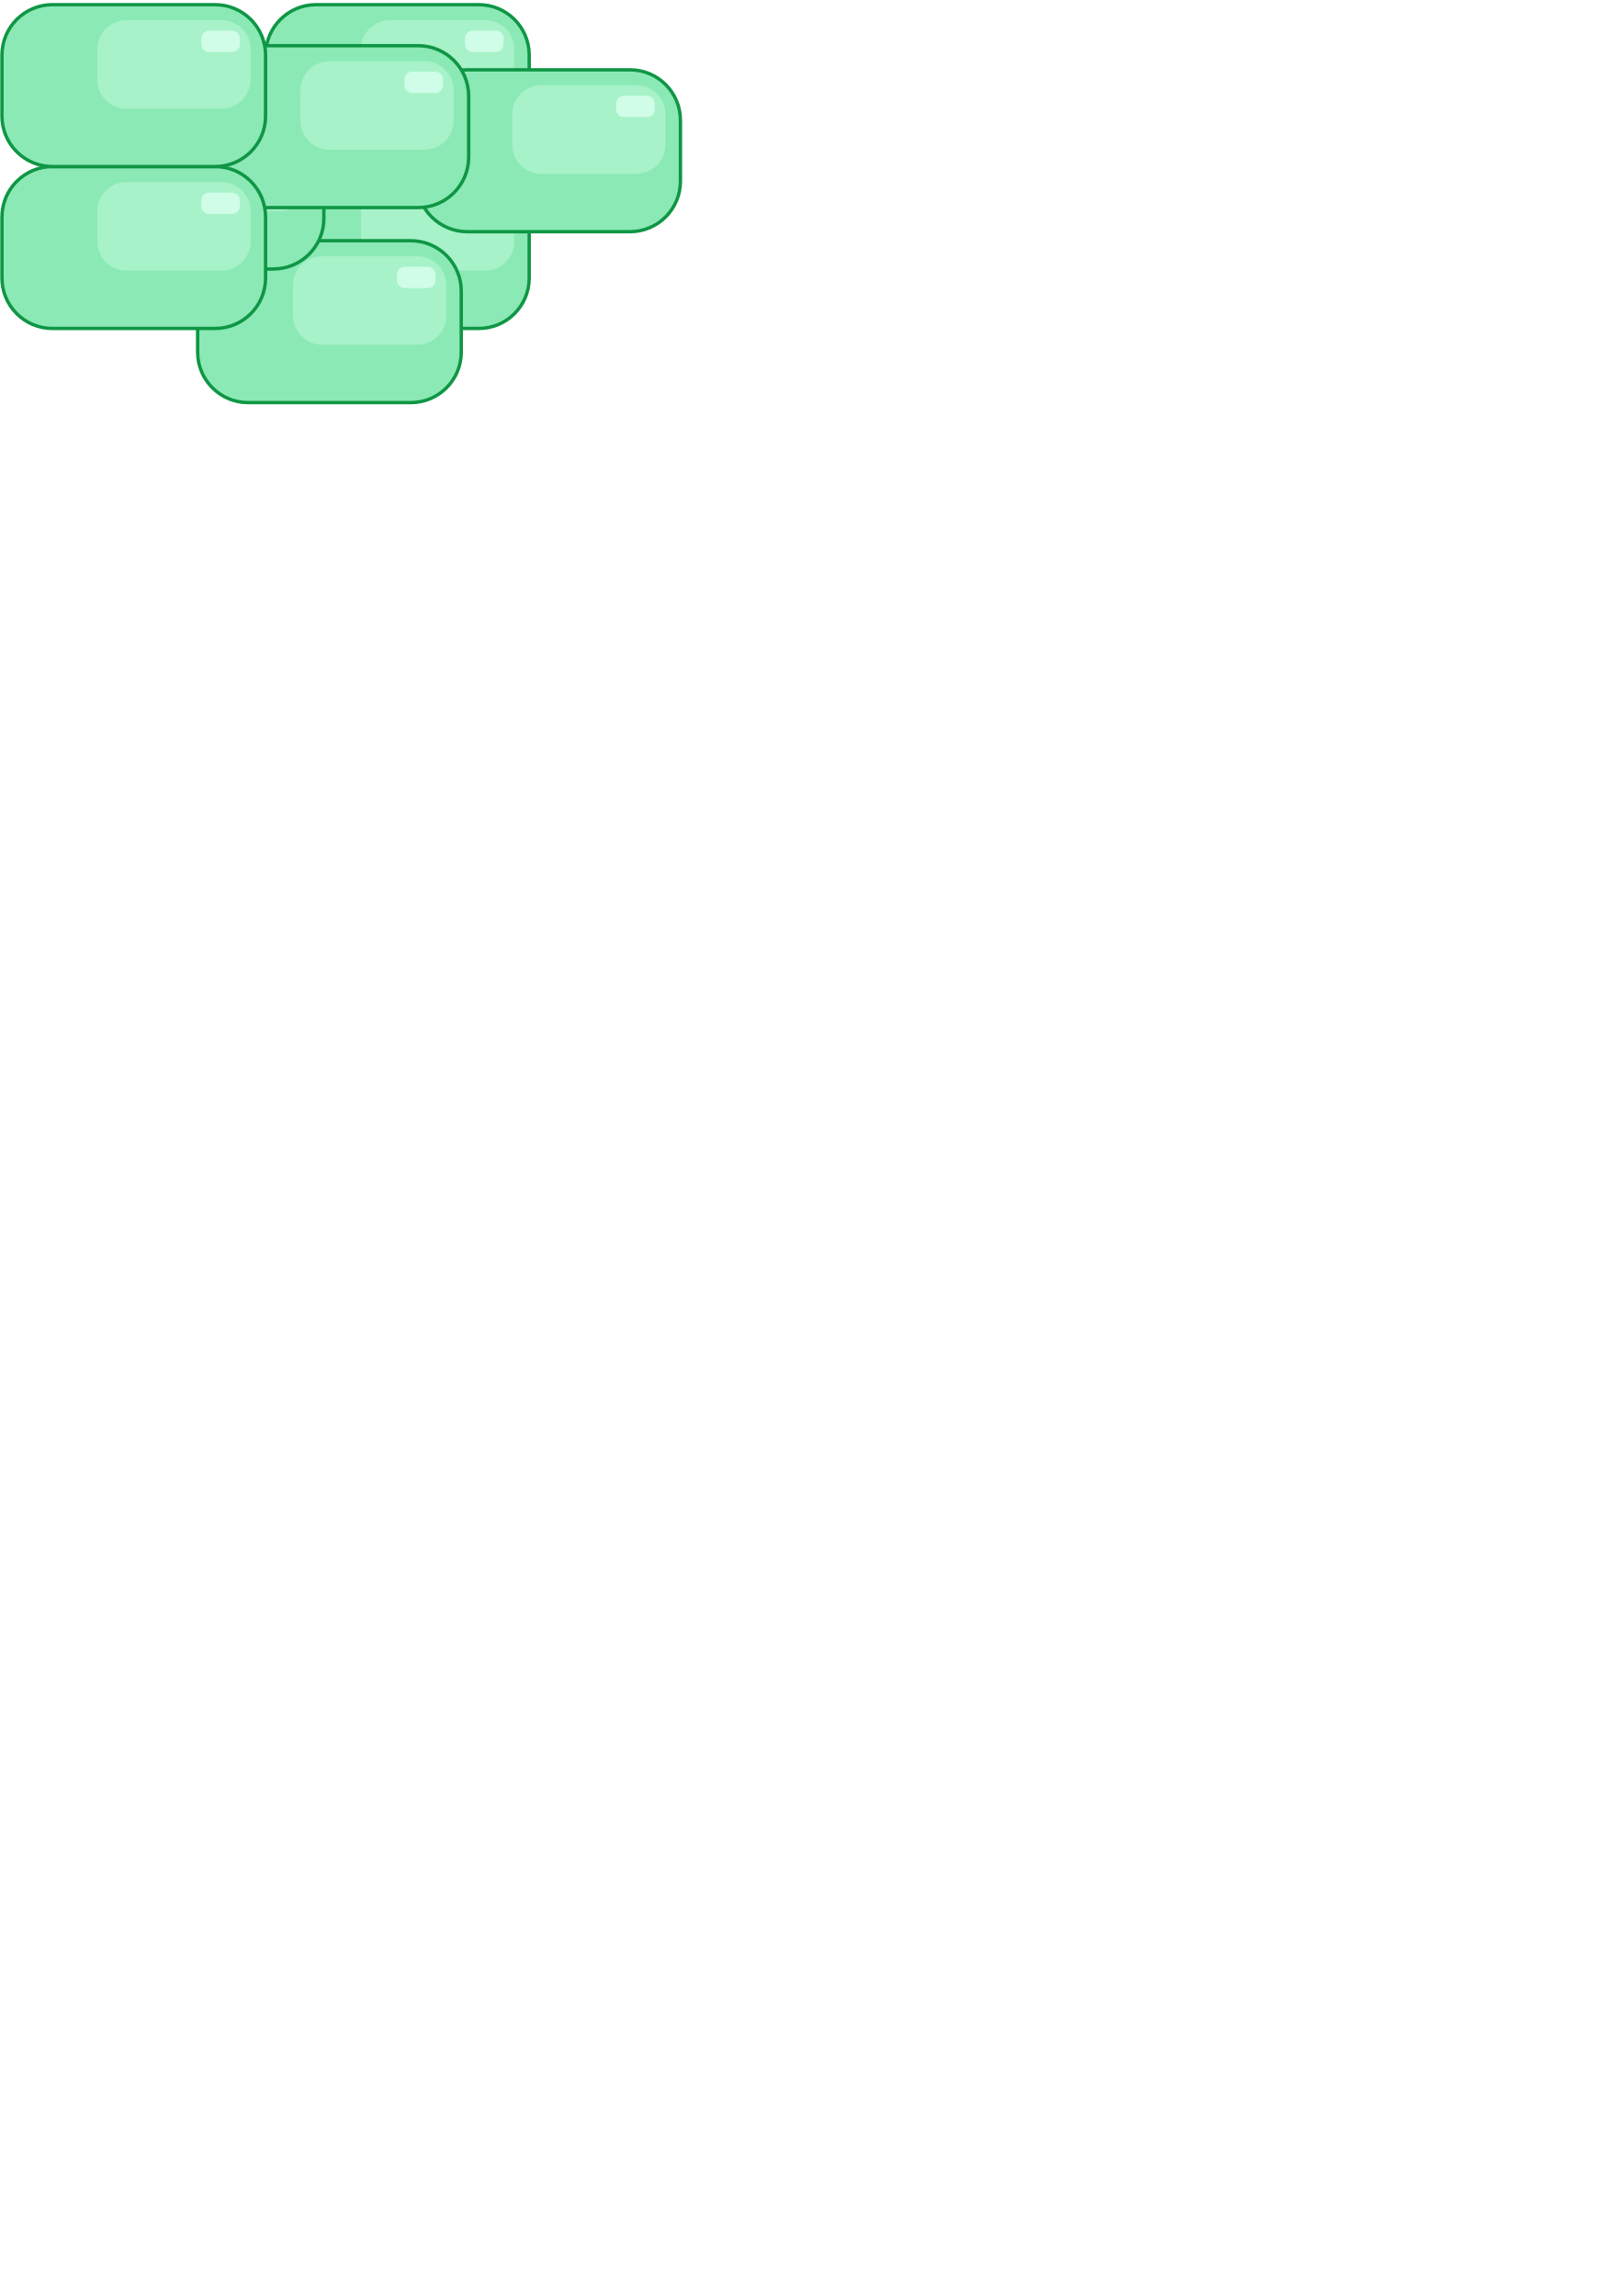
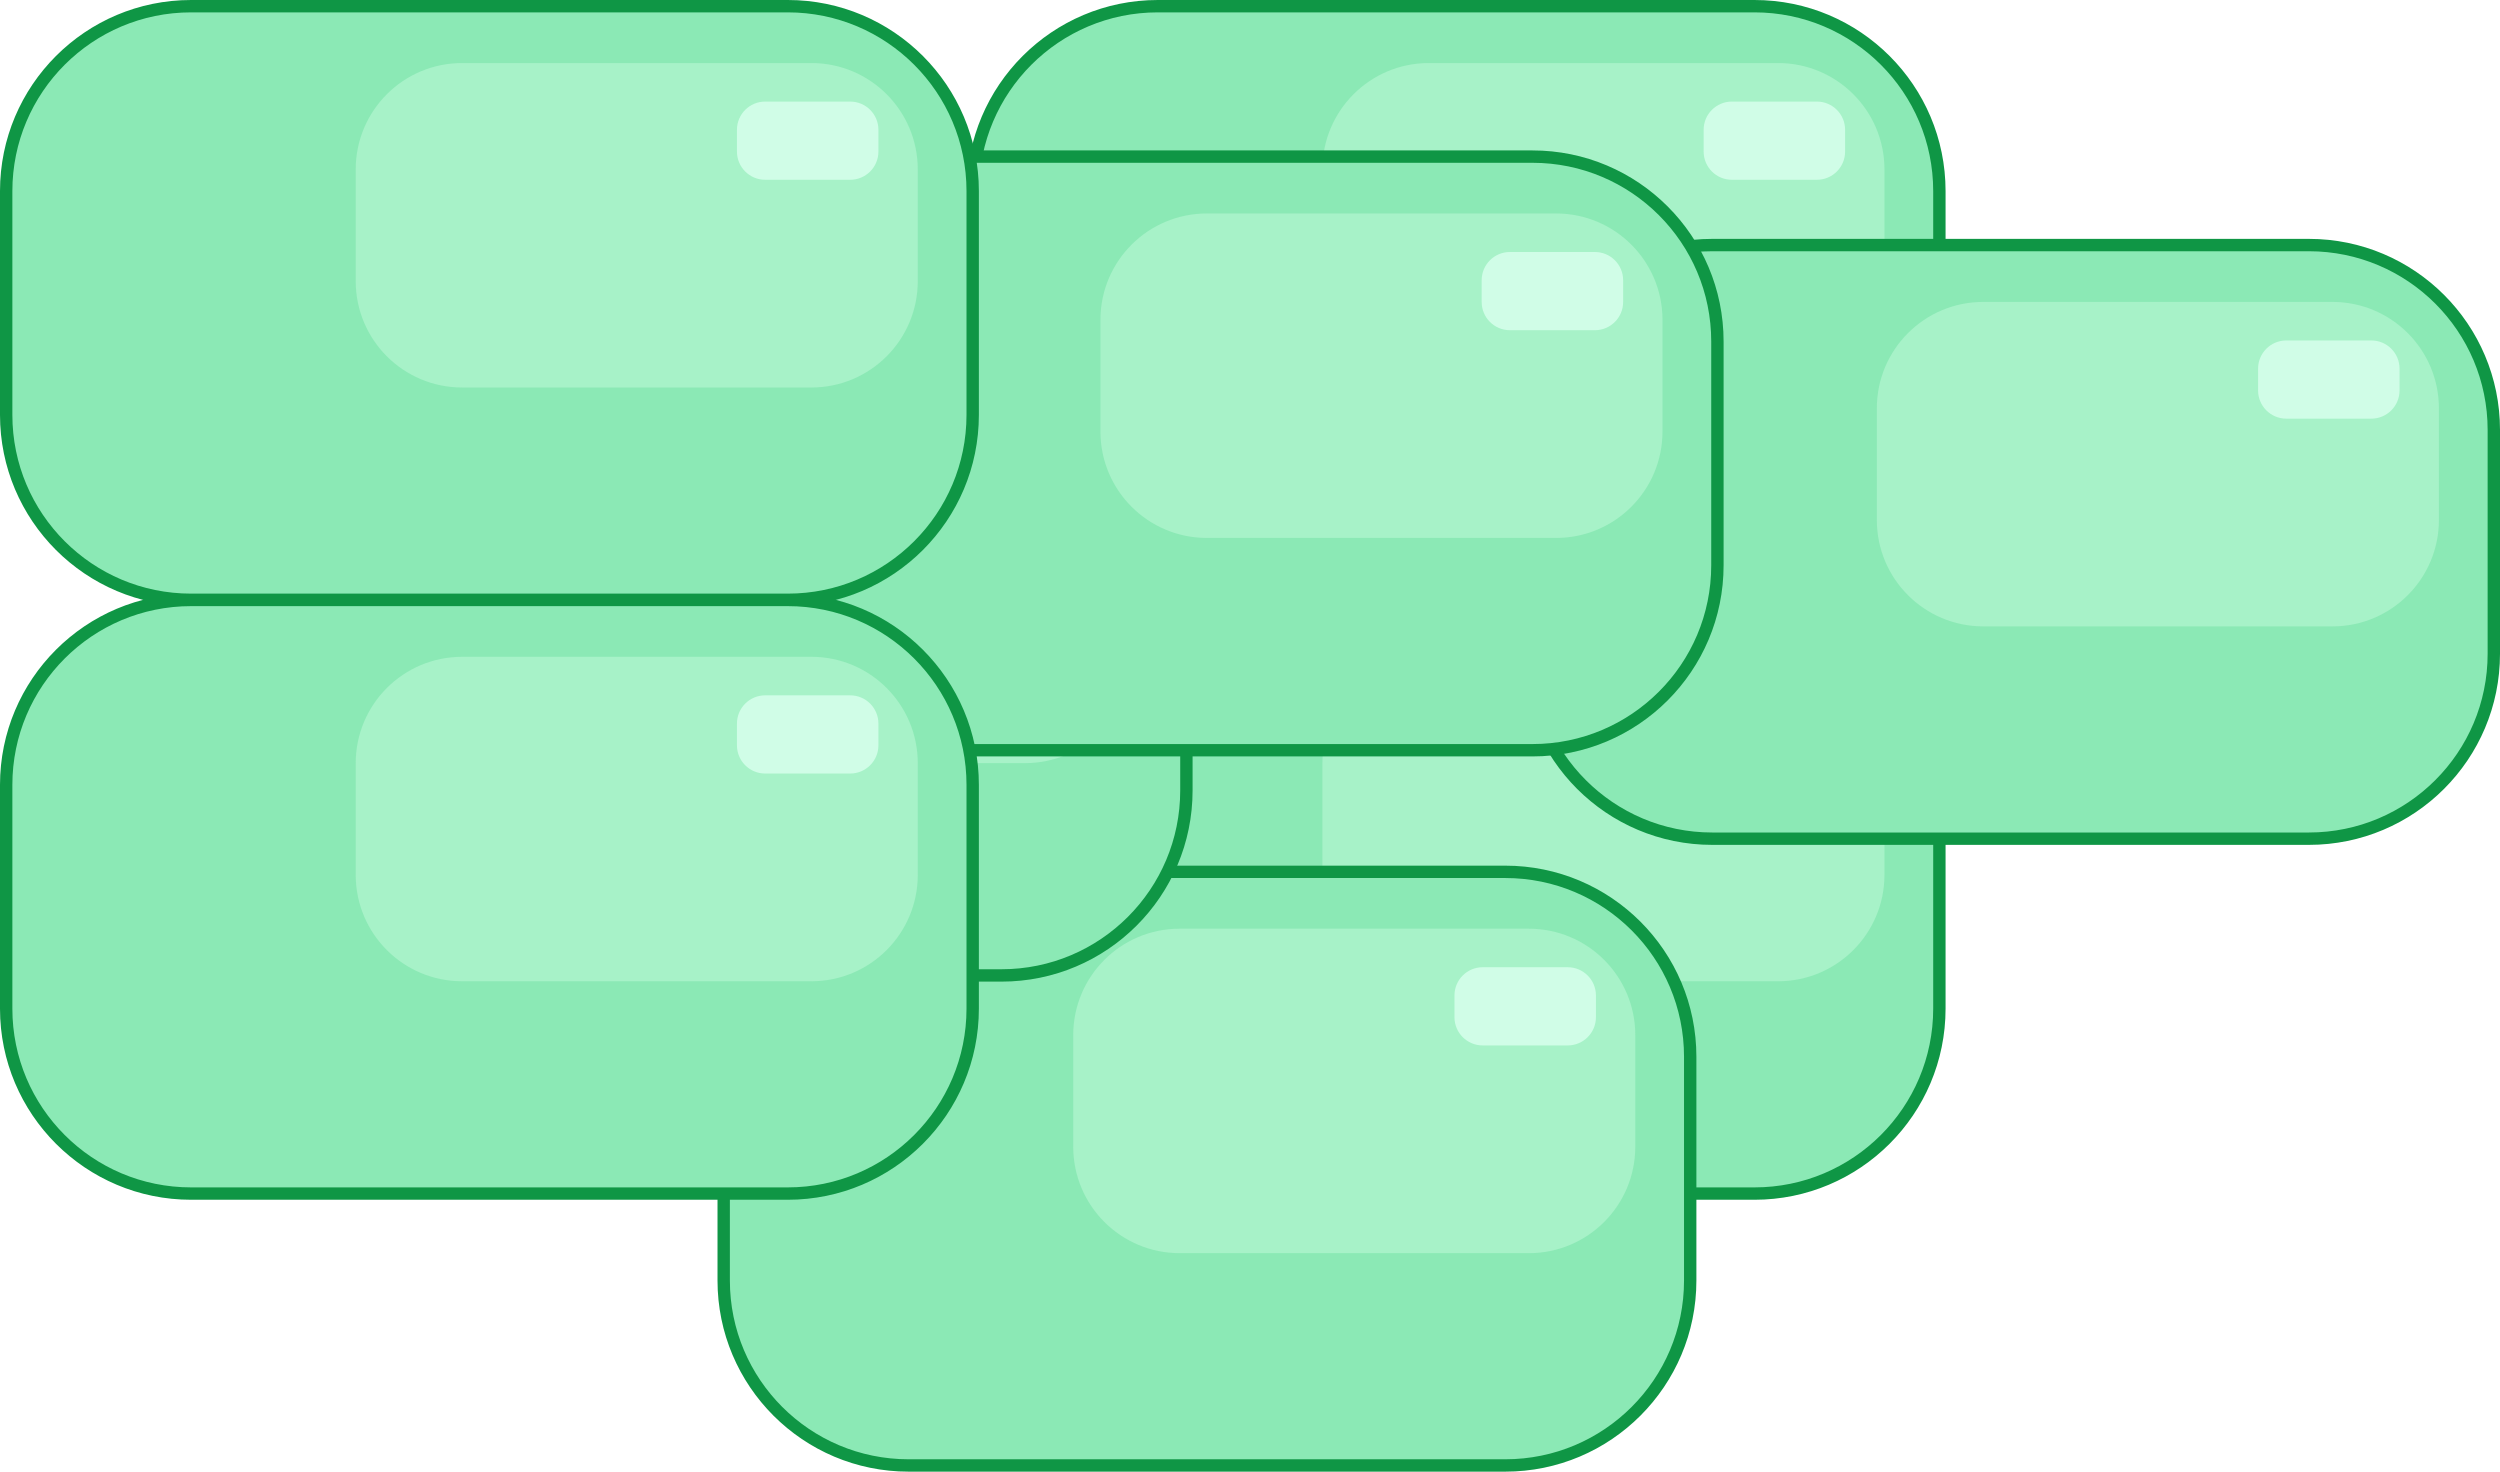
- <svg xmlns="http://www.w3.org/2000/svg" width="210mm" height="297mm" viewBox="0 0 210 297" version="1.1" id="svg1">
+ <svg xmlns="http://www.w3.org/2000/svg" width="88.184mm" height="51.91mm" viewBox="0 0 88.184 51.91" version="1.1" id="svg1">
  <defs id="defs1" />
-   <g id="g46-1" transform="matrix(0.570401,0,0,0.570401,-4.40548,-64.07617)" style="display:inline">
+   <g id="g46-1" transform="matrix(0.570401,0,0,0.570401,-4.441292,-64.46241)" style="display:inline">
    <g id="g42-6-2-7" transform="translate(58.96368,69.39495)" style="display:inline">
      <rect style="fill:#8be9b5;fill-opacity:1;stroke:none;stroke-width:0.765;stroke-dasharray:none;stroke-opacity:1" id="rect2-2-7-5-2-2-9" width="59.769" height="36.71" x="8.985" y="44" ry="11.437" />
      <rect style="fill:#acf3cb;fill-opacity:0.851;stroke-width:0.149;paint-order:fill markers stroke" id="rect2-3-7-2-2-09-5-1" width="34.758" height="20.065" x="30.6" y="47.516" ry="6.579" />
      <rect style="fill:#d6ffec;fill-opacity:0.869;stroke-width:0.037" id="rect2-3-8-9-5-6-83-5-2" width="8.748" height="4.836" x="54.176" y="49.899" ry="1.745" />
      <rect style="fill:none;fill-opacity:1;stroke:#0f9645;stroke-width:0.765;stroke-dasharray:none;stroke-opacity:1" id="rect2-7-1-65-1-5-9-0" width="59.769" height="36.71" x="8.985" y="44" ry="11.437" />
    </g>
    <g id="g42-6-2-0-1" transform="translate(58.96368,106.1132)" style="display:inline">
      <rect style="fill:#8be9b5;fill-opacity:1;stroke:none;stroke-width:0.765;stroke-dasharray:none;stroke-opacity:1" id="rect2-2-7-5-2-2-1-5" width="59.769" height="36.71" x="8.985" y="44" ry="11.437" />
      <rect style="fill:#acf3cb;fill-opacity:0.851;stroke-width:0.149;paint-order:fill markers stroke" id="rect2-3-7-2-2-09-5-2-6" width="34.758" height="20.065" x="30.6" y="47.516" ry="6.579" />
      <rect style="fill:#d6ffec;fill-opacity:0.869;stroke-width:0.037" id="rect2-3-8-9-5-6-83-5-7-5" width="8.748" height="4.836" x="54.176" y="49.899" ry="1.745" />
      <rect style="fill:none;fill-opacity:1;stroke:#0f9645;stroke-width:0.765;stroke-dasharray:none;stroke-opacity:1" id="rect2-7-1-65-1-5-9-7-2" width="59.769" height="36.71" x="8.985" y="44" ry="11.437" />
    </g>
    <g id="g42-6-2-0-1-3" transform="translate(93.25011,84.16696)" style="display:inline">
      <rect style="fill:#8be9b5;fill-opacity:1;stroke:none;stroke-width:0.765;stroke-dasharray:none;stroke-opacity:1" id="rect2-2-7-5-2-2-1-5-9" width="59.769" height="36.71" x="8.985" y="44" ry="11.437" />
      <rect style="fill:#acf3cb;fill-opacity:0.851;stroke-width:0.149;paint-order:fill markers stroke" id="rect2-3-7-2-2-09-5-2-6-2" width="34.758" height="20.065" x="30.6" y="47.516" ry="6.579" />
      <rect style="fill:#d6ffec;fill-opacity:0.869;stroke-width:0.037" id="rect2-3-8-9-5-6-83-5-7-5-7" width="8.748" height="4.836" x="54.176" y="49.899" ry="1.745" />
      <rect style="fill:none;fill-opacity:1;stroke:#0f9645;stroke-width:0.765;stroke-dasharray:none;stroke-opacity:1" id="rect2-7-1-65-1-5-9-7-2-1" width="59.769" height="36.71" x="8.985" y="44" ry="11.437" />
    </g>
    <g id="g42-6-2-0-1-3-9" transform="translate(12.05822,92.69598)" style="display:inline">
      <rect style="fill:#8be9b5;fill-opacity:1;stroke:none;stroke-width:0.765;stroke-dasharray:none;stroke-opacity:1" id="rect2-2-7-5-2-2-1-5-9-1" width="59.769" height="36.71" x="8.985" y="44" ry="11.437" />
      <rect style="fill:#acf3cb;fill-opacity:0.851;stroke-width:0.149;paint-order:fill markers stroke" id="rect2-3-7-2-2-09-5-2-6-2-1" width="34.758" height="20.065" x="30.6" y="47.516" ry="6.579" />
      <rect style="fill:#d6ffec;fill-opacity:0.869;stroke-width:0.037" id="rect2-3-8-9-5-6-83-5-7-5-7-3" width="8.748" height="4.836" x="54.176" y="49.899" ry="1.745" />
      <rect style="fill:none;fill-opacity:1;stroke:#0f9645;stroke-width:0.765;stroke-dasharray:none;stroke-opacity:1" id="rect2-7-1-65-1-5-9-7-2-1-9" width="59.769" height="36.71" x="8.985" y="44" ry="11.437" />
    </g>
    <g id="g42-6-2-0-1-3-0" transform="translate(43.5547,122.927)" style="display:inline">
      <rect style="fill:#8be9b5;fill-opacity:1;stroke:none;stroke-width:0.765;stroke-dasharray:none;stroke-opacity:1" id="rect2-2-7-5-2-2-1-5-9-6" width="59.769" height="36.71" x="8.985" y="44" ry="11.437" />
      <rect style="fill:#acf3cb;fill-opacity:0.851;stroke-width:0.149;paint-order:fill markers stroke" id="rect2-3-7-2-2-09-5-2-6-2-0" width="34.758" height="20.065" x="30.6" y="47.516" ry="6.579" />
      <rect style="fill:#d6ffec;fill-opacity:0.869;stroke-width:0.037" id="rect2-3-8-9-5-6-83-5-7-5-7-1" width="8.748" height="4.836" x="54.176" y="49.899" ry="1.745" />
      <rect style="fill:none;fill-opacity:1;stroke:#0f9645;stroke-width:0.765;stroke-dasharray:none;stroke-opacity:1" id="rect2-7-1-65-1-5-9-7-2-1-6" width="59.769" height="36.71" x="8.985" y="44" ry="11.437" />
    </g>
    <g id="g42-6-2-0-1-3-09" transform="translate(12.39917,92.62356)" style="display:inline">
      <rect style="fill:#8be9b5;fill-opacity:1;stroke:none;stroke-width:0.765;stroke-dasharray:none;stroke-opacity:1" id="rect2-2-7-5-2-2-1-5-9-3" width="59.769" height="36.71" x="8.985" y="44" ry="11.437" />
      <rect style="fill:#acf3cb;fill-opacity:0.851;stroke-width:0.149;paint-order:fill markers stroke" id="rect2-3-7-2-2-09-5-2-6-2-6" width="34.758" height="20.065" x="30.6" y="47.516" ry="6.579" />
      <rect style="fill:#d6ffec;fill-opacity:0.869;stroke-width:0.037" id="rect2-3-8-9-5-6-83-5-7-5-7-9" width="8.748" height="4.836" x="54.176" y="49.899" ry="1.745" />
      <rect style="fill:none;fill-opacity:1;stroke:#0f9645;stroke-width:0.765;stroke-dasharray:none;stroke-opacity:1" id="rect2-7-1-65-1-5-9-7-2-1-90" width="59.769" height="36.71" x="8.985" y="44" ry="11.437" />
    </g>
    <g id="g42-6-2-0-1-3-8" transform="translate(45.23716,78.69743)" style="display:inline">
      <rect style="fill:#8be9b5;fill-opacity:1;stroke:none;stroke-width:0.765;stroke-dasharray:none;stroke-opacity:1" id="rect2-2-7-5-2-2-1-5-9-8" width="59.769" height="36.71" x="8.985" y="44" ry="11.437" />
      <rect style="fill:#acf3cb;fill-opacity:0.851;stroke-width:0.149;paint-order:fill markers stroke" id="rect2-3-7-2-2-09-5-2-6-2-3" width="34.758" height="20.065" x="30.6" y="47.516" ry="6.579" />
      <rect style="fill:#d6ffec;fill-opacity:0.869;stroke-width:0.037" id="rect2-3-8-9-5-6-83-5-7-5-7-14" width="8.748" height="4.836" x="54.176" y="49.899" ry="1.745" />
      <rect style="fill:none;fill-opacity:1;stroke:#0f9645;stroke-width:0.765;stroke-dasharray:none;stroke-opacity:1" id="rect2-7-1-65-1-5-9-7-2-1-60" width="59.769" height="36.71" x="8.985" y="44" ry="11.437" />
    </g>
    <g id="g42-6-2-0" transform="translate(-0.816635,106.1132)" style="display:inline">
      <rect style="fill:#8be9b5;fill-opacity:1;stroke:none;stroke-width:0.765;stroke-dasharray:none;stroke-opacity:1" id="rect2-2-7-5-2-2-1" width="59.769" height="36.71" x="8.985" y="44" ry="11.437" />
      <rect style="fill:#acf3cb;fill-opacity:0.851;stroke-width:0.149;paint-order:fill markers stroke" id="rect2-3-7-2-2-09-5-2" width="34.758" height="20.065" x="30.6" y="47.516" ry="6.579" />
      <rect style="fill:#d6ffec;fill-opacity:0.869;stroke-width:0.037" id="rect2-3-8-9-5-6-83-5-7" width="8.748" height="4.836" x="54.176" y="49.899" ry="1.745" />
      <rect style="fill:none;fill-opacity:1;stroke:#0f9645;stroke-width:0.765;stroke-dasharray:none;stroke-opacity:1" id="rect2-7-1-65-1-5-9-7" width="59.769" height="36.71" x="8.985" y="44" ry="11.437" />
    </g>
    <g id="g42-6-2" transform="translate(-0.816635,69.39495)" style="display:inline">
      <rect style="fill:#8be9b5;fill-opacity:1;stroke:none;stroke-width:0.765;stroke-dasharray:none;stroke-opacity:1" id="rect2-2-7-5-2-2" width="59.769" height="36.71" x="8.985" y="44" ry="11.437" />
      <rect style="fill:#acf3cb;fill-opacity:0.851;stroke-width:0.149;paint-order:fill markers stroke" id="rect2-3-7-2-2-09-5" width="34.758" height="20.065" x="30.6" y="47.516" ry="6.579" />
      <rect style="fill:#d6ffec;fill-opacity:0.869;stroke-width:0.037" id="rect2-3-8-9-5-6-83-5" width="8.748" height="4.836" x="54.176" y="49.899" ry="1.745" />
      <rect style="fill:none;fill-opacity:1;stroke:#0f9645;stroke-width:0.765;stroke-dasharray:none;stroke-opacity:1" id="rect2-7-1-65-1-5-9" width="59.769" height="36.71" x="8.985" y="44" ry="11.437" />
    </g>
  </g>
</svg>
